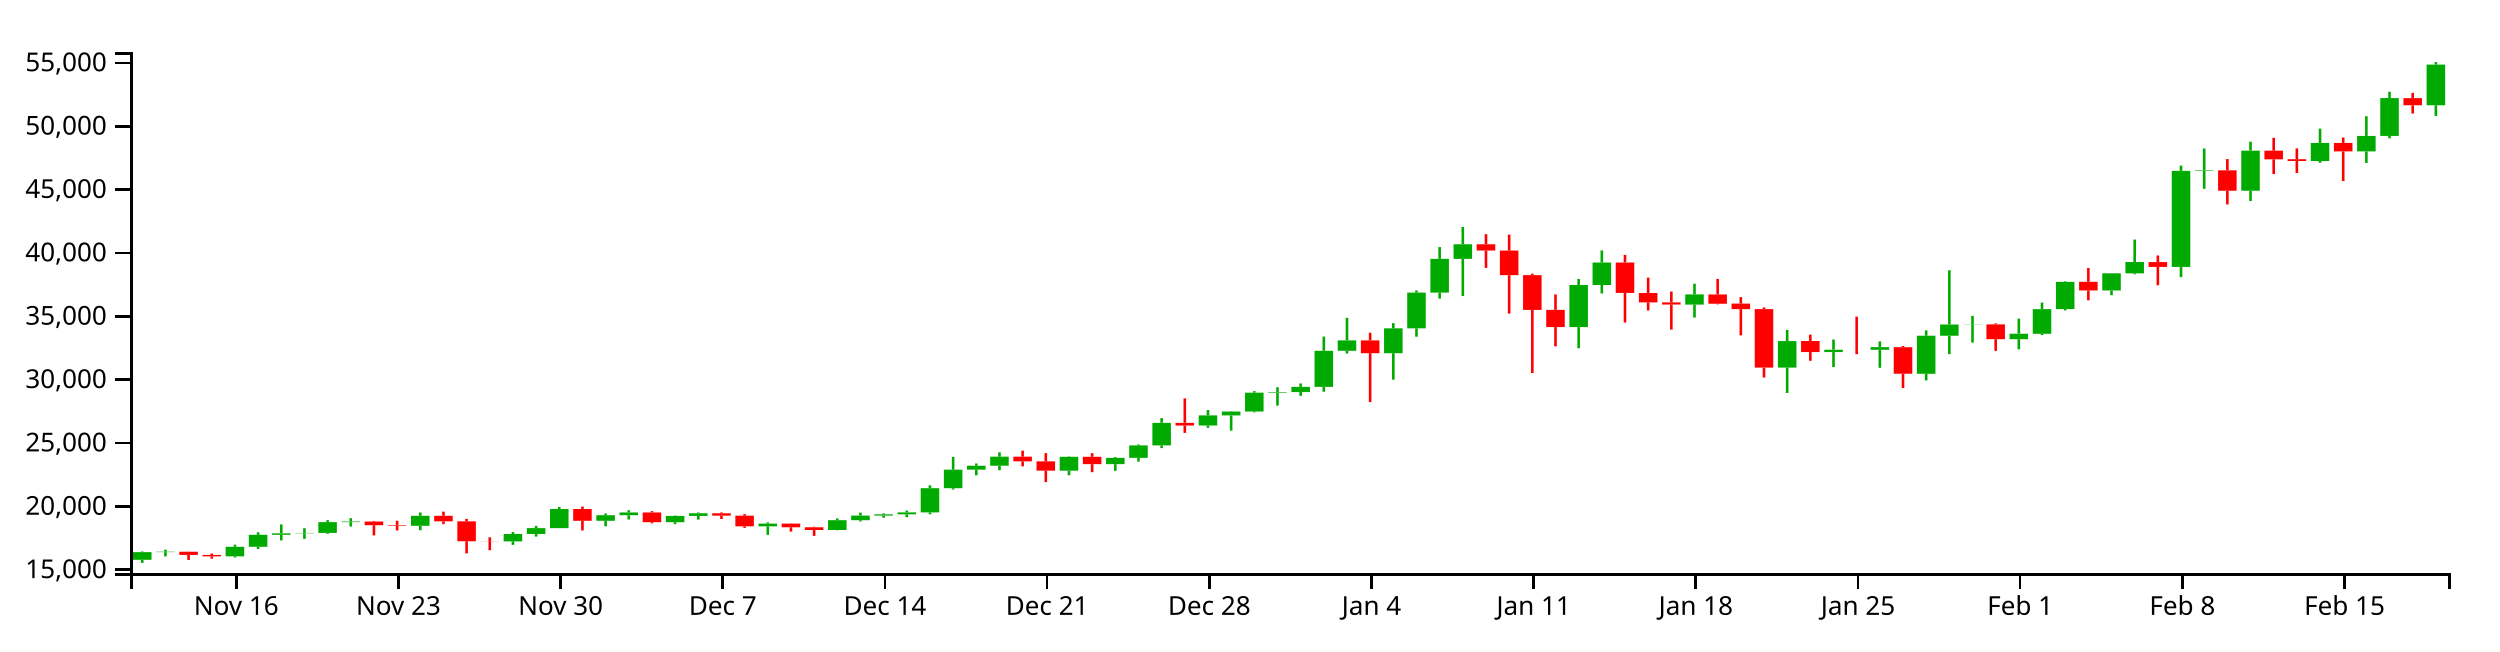
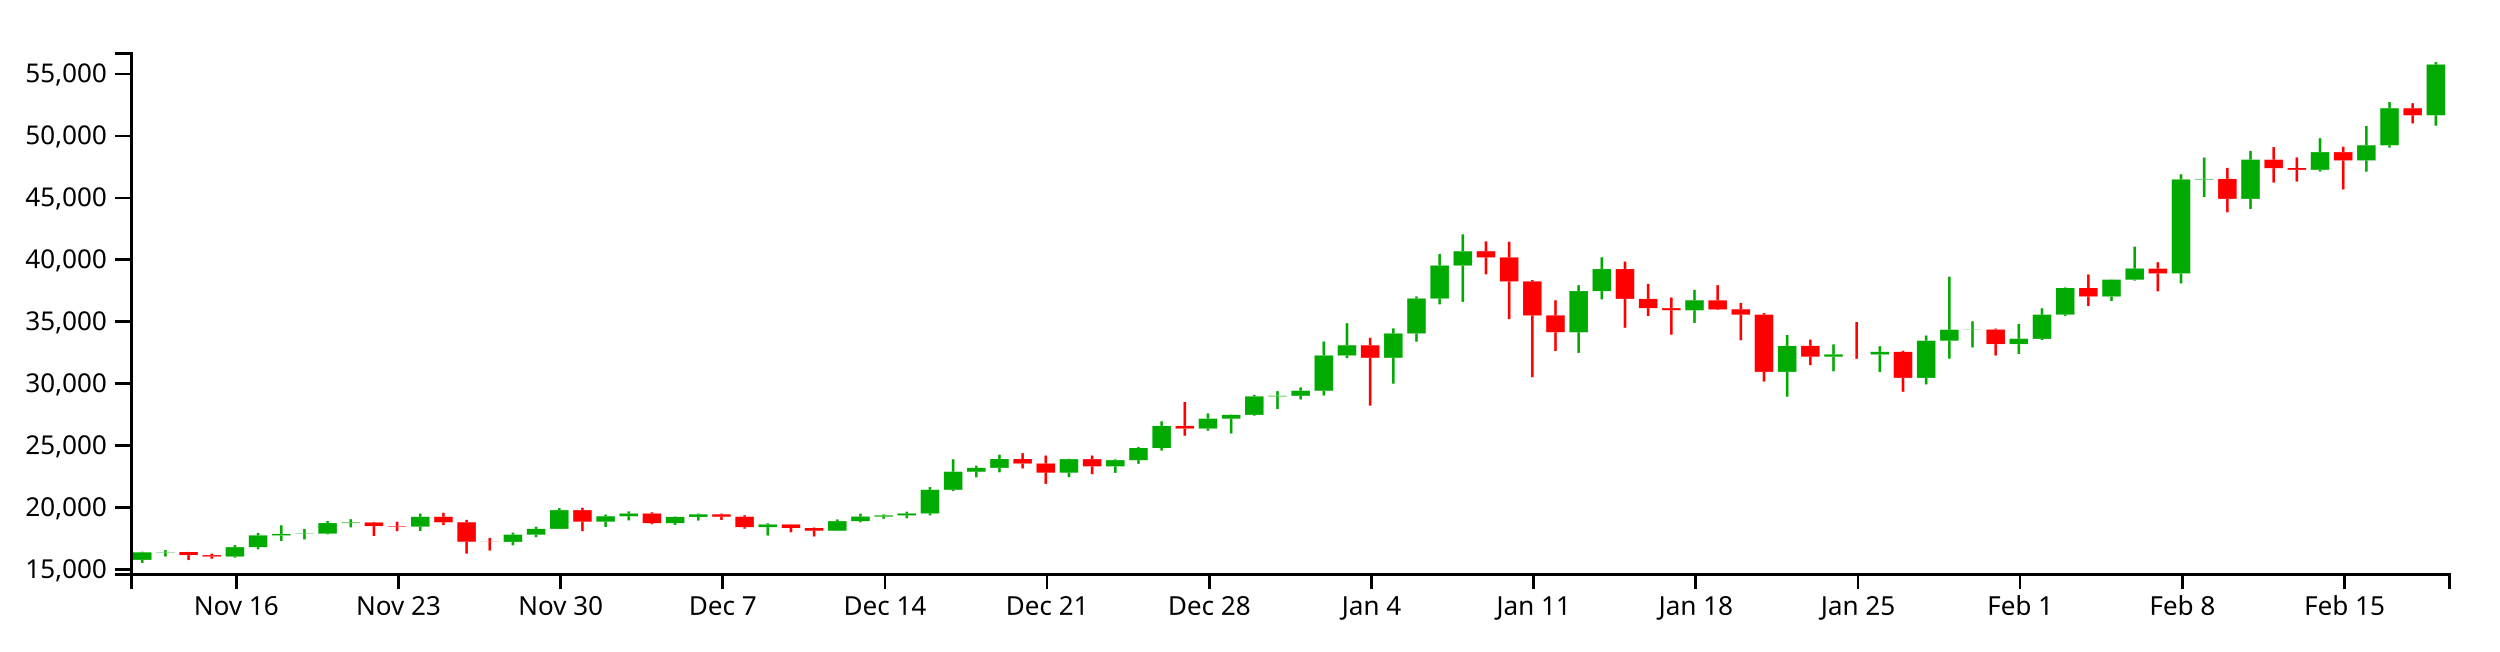
<svg xmlns="http://www.w3.org/2000/svg" version="1.1" width="960" height="250">
  <g transform="translate(50,20)">
    <style>.axis path,.axis line{fill:none;stroke:#000;shape-rendering:crispEdges;}path.candle{stroke:#000000;}path.candle.body{stroke-width:0;}path.candle.up{fill:#00AA00;stroke:#00AA00;}path.candle.down{fill:#FF0000;stroke:#FF0000;}</style>
    <g class="candlestick">
      <g class="data">
-         <path class="candle body up" d="M 1.068 194.968 l 7.117 0 L 8.185 192.012 l -7.117 0 L 1.068 194.968 M 9.964 192.012 l 7.117 0 L 17.081 191.871 l -7.117 0 L 9.964 192.012 M 36.653 193.641 l 7.117 0 L 43.77 189.96 l -7.117 0 L 36.653 193.641 M 45.55 189.962 l 7.117 0 L 52.667 185.357 l -7.117 0 L 45.55 189.962 M 54.446 185.357 l 7.117 0 L 61.563 184.789 l -7.117 0 L 54.446 185.357 M 63.343 184.781 l 7.117 0 L 70.46 184.659 l -7.117 0 L 63.343 184.781 M 72.239 184.659 l 7.117 0 L 79.356 180.509 l -7.117 0 L 72.239 184.659 M 81.136 180.509 l 7.117 0 L 88.253 180.275 l -7.117 0 L 81.136 180.509 M 107.825 181.909 l 7.117 0 L 114.942 178.055 l -7.117 0 L 107.825 181.909 M 143.411 187.887 l 7.117 0 L 150.528 185.063 l -7.117 0 L 143.411 187.887 M 152.307 185.063 l 7.117 0 L 159.424 182.799 l -7.117 0 L 152.307 185.063 M 161.204 182.799 l 7.117 0 L 168.321 175.447 l -7.117 0 L 161.204 182.799 M 178.996 179.977 l 7.117 0 L 186.114 177.84 l -7.117 0 L 178.996 179.977 M 187.893 177.84 l 7.117 0 L 195.01 176.78 l -7.117 0 L 187.893 177.84 M 205.686 180.534 l 7.117 0 L 212.803 178.115 l -7.117 0 L 205.686 180.534 M 214.582 178.115 l 7.117 0 L 221.699 177.085 l -7.117 0 L 214.582 178.115 M 241.271 182.122 l 7.117 0 L 248.389 181.066 l -7.117 0 L 241.271 182.122 M 267.961 183.522 l 7.117 0 L 275.078 179.764 l -7.117 0 L 267.961 183.522 M 276.857 179.764 l 7.117 0 L 283.974 177.982 l -7.117 0 L 276.857 179.764 M 285.754 177.982 l 7.117 0 L 292.871 177.504 l -7.117 0 L 285.754 177.982 M 294.65 177.502 l 7.117 0 L 301.767 176.758 l -7.117 0 L 294.65 177.502 M 303.547 176.758 l 7.117 0 L 310.664 167.468 l -7.117 0 L 303.547 176.758 M 312.443 167.468 l 7.117 0 L 319.56 160.356 l -7.117 0 L 312.443 167.468 M 321.339 160.356 l 7.117 0 L 328.457 158.846 l -7.117 0 L 321.339 160.356 M 330.236 158.846 l 7.117 0 L 337.353 155.371 l -7.117 0 L 330.236 158.846 M 356.925 160.732 l 7.117 0 L 364.042 155.423 l -7.117 0 L 356.925 160.732 M 374.718 158.238 l 7.117 0 L 381.835 155.82 l -7.117 0 L 374.718 158.238 M 383.615 155.821 l 7.117 0 L 390.732 151.036 l -7.117 0 L 383.615 155.821 M 392.511 151.036 l 7.117 0 L 399.628 142.369 l -7.117 0 L 392.511 151.036 M 410.304 143.4 l 7.117 0 L 417.421 139.518 l -7.117 0 L 410.304 143.4 M 419.2 139.518 l 7.117 0 L 426.317 138.031 l -7.117 0 L 419.2 139.518 M 428.097 138.031 l 7.117 0 L 435.214 130.777 l -7.117 0 L 428.097 138.031 M 436.993 130.777 l 7.117 0 L 444.11 130.543 l -7.117 0 L 436.993 130.777 M 445.89 130.543 l 7.117 0 L 453.007 128.558 l -7.117 0 L 445.89 130.543 M 454.786 128.558 l 7.117 0 L 461.903 114.705 l -7.117 0 L 454.786 128.558 M 463.683 114.715 l 7.117 0 L 470.8 110.707 l -7.117 0 L 463.683 114.715 M 481.475 115.623 l 7.117 0 L 488.593 106.087 l -7.117 0 L 481.475 115.623 M 490.372 106.087 l 7.117 0 L 497.489 92.365 l -7.117 0 L 490.372 106.087 M 499.268 92.365 l 7.117 0 L 506.385 79.407 l -7.117 0 L 499.268 92.365 M 508.165 79.406 l 7.117 0 L 515.282 73.808 l -7.117 0 L 508.165 79.406 M 552.647 105.602 l 7.117 0 L 559.764 89.435 l -7.117 0 L 552.647 105.602 M 561.543 89.435 l 7.117 0 L 568.661 80.807 l -7.117 0 L 561.543 89.435 M 597.129 96.96 l 7.117 0 L 604.246 93.037 l -7.117 0 L 597.129 96.96 M 632.715 121.16 l 7.117 0 L 639.832 110.974 l -7.117 0 L 632.715 121.16 M 650.508 115.194 l 7.117 0 L 657.625 114.309 l -7.117 0 L 650.508 115.194 M 668.301 114.336 l 7.117 0 L 675.418 113.297 l -7.117 0 L 668.301 114.336 M 686.094 123.543 l 7.117 0 L 693.211 108.932 l -7.117 0 L 686.094 123.543 M 694.99 108.915 l 7.117 0 L 702.107 104.614 l -7.117 0 L 694.99 108.915 M 703.886 104.643 l 7.117 0 L 711.004 104.562 l -7.117 0 L 703.886 104.643 M 721.679 110.255 l 7.117 0 L 728.796 108.146 l -7.117 0 L 721.679 110.255 M 730.576 108.191 l 7.117 0 L 737.693 98.706 l -7.117 0 L 730.576 108.191 M 739.472 98.675 l 7.117 0 L 746.589 88.231 l -7.117 0 L 739.472 98.675 M 757.265 91.551 l 7.117 0 L 764.382 84.964 l -7.117 0 L 757.265 91.551 M 766.162 84.968 l 7.117 0 L 773.279 80.6 l -7.117 0 L 766.162 84.968 M 783.954 82.504 l 7.117 0 L 791.072 45.623 l -7.117 0 L 783.954 82.504 M 792.851 45.623 l 7.117 0 L 799.968 45.401 l -7.117 0 L 792.851 45.623 M 810.644 53.249 l 7.117 0 L 817.761 37.863 l -7.117 0 L 810.644 53.249 M 837.333 41.818 l 7.117 0 L 844.45 34.903 l -7.117 0 L 837.333 41.818 M 855.126 38.147 l 7.117 0 L 862.243 32.199 l -7.117 0 L 855.126 38.147 M 864.022 32.199 l 7.117 0 L 871.14 17.667 l -7.117 0 L 864.022 32.199 M 881.815 20.427 l 7.117 0 L 888.932 4.797 l -7.117 0 L 881.815 20.427" />
-         <path class="candle body down" d="M 18.86 191.875 l 7.117 0 L 25.978 193.089 l -7.117 0 L 18.86 191.875 M 27.757 193.093 l 7.117 0 L 34.874 193.641 l -7.117 0 L 27.757 193.093 M 90.032 180.275 l 7.117 0 L 97.149 181.683 l -7.117 0 L 90.032 180.275 M 98.928 181.686 l 7.117 0 L 106.046 181.909 l -7.117 0 L 98.928 181.686 M 116.721 178.055 l 7.117 0 L 123.838 180.2 l -7.117 0 L 116.721 178.055 M 125.618 180.202 l 7.117 0 L 132.735 187.838 l -7.117 0 L 125.618 180.202 M 134.514 187.838 l 7.117 0 L 141.631 187.887 l -7.117 0 L 134.514 187.838 M 170.1 175.447 l 7.117 0 L 177.217 179.977 l -7.117 0 L 170.1 175.447 M 196.789 176.778 l 7.117 0 L 203.906 180.534 l -7.117 0 L 196.789 176.778 M 223.479 177.088 l 7.117 0 L 230.596 178.021 l -7.117 0 L 223.479 177.088 M 232.375 178.021 l 7.117 0 L 239.492 182.122 l -7.117 0 L 232.375 178.021 M 250.168 181.066 l 7.117 0 L 257.285 182.461 l -7.117 0 L 250.168 181.066 M 259.064 182.46 l 7.117 0 L 266.182 183.522 l -7.117 0 L 259.064 182.46 M 339.132 155.371 l 7.117 0 L 346.25 157.152 l -7.117 0 L 339.132 155.371 M 348.029 157.152 l 7.117 0 L 355.146 160.733 l -7.117 0 L 348.029 157.152 M 365.822 155.423 l 7.117 0 L 372.939 158.236 l -7.117 0 L 365.822 155.423 M 401.407 142.369 l 7.117 0 L 408.525 143.4 l -7.117 0 L 401.407 142.369 M 472.579 110.707 l 7.117 0 L 479.696 115.628 l -7.117 0 L 472.579 110.707 M 517.061 73.788 l 7.117 0 L 524.178 76.215 l -7.117 0 L 517.061 73.788 M 525.958 76.215 l 7.117 0 L 533.075 85.646 l -7.117 0 L 525.958 76.215 M 534.854 85.646 l 7.117 0 L 541.971 99.007 l -7.117 0 L 534.854 85.646 M 543.75 98.978 l 7.117 0 L 550.868 105.592 l -7.117 0 L 543.75 98.978 M 570.44 80.804 l 7.117 0 L 577.557 92.497 l -7.117 0 L 570.44 80.804 M 579.336 92.52 l 7.117 0 L 586.453 96.133 l -7.117 0 L 579.336 92.52 M 588.233 96.133 l 7.117 0 L 595.35 96.943 l -7.117 0 L 588.233 96.133 M 606.026 93.08 l 7.117 0 L 613.143 96.637 l -7.117 0 L 606.026 93.08 M 614.922 96.586 l 7.117 0 L 622.039 98.696 l -7.117 0 L 614.922 96.586 M 623.818 98.696 l 7.117 0 L 630.936 121.169 l -7.117 0 L 623.818 98.696 M 641.611 110.95 l 7.117 0 L 648.729 115.194 l -7.117 0 L 641.611 110.95 M 659.404 114.311 l 7.117 0 L 666.521 114.336 l -7.117 0 L 659.404 114.311 M 677.197 113.315 l 7.117 0 L 684.314 123.524 l -7.117 0 L 677.197 113.315 M 712.783 104.562 l 7.117 0 L 719.9 110.255 l -7.117 0 L 712.783 104.562 M 748.369 88.224 l 7.117 0 L 755.486 91.551 l -7.117 0 L 748.369 88.224 M 775.058 80.629 l 7.117 0 L 782.175 82.504 l -7.117 0 L 775.058 80.629 M 801.747 45.401 l 7.117 0 L 808.864 53.249 l -7.117 0 L 801.747 45.401 M 819.54 37.867 l 7.117 0 L 826.657 41.181 l -7.117 0 L 819.54 37.867 M 828.437 41.13 l 7.117 0 L 835.554 41.833 l -7.117 0 L 828.437 41.13 M 846.23 34.89 l 7.117 0 L 853.347 38.147 l -7.117 0 L 846.23 34.89 M 872.919 17.677 l 7.117 0 L 880.036 20.427 l -7.117 0 L 872.919 17.677" />
+         <path class="candle body up" d="M 1.068 194.994 l 7.117 0 L 8.185 192.102 l -7.117 0 L 1.068 194.994 M 9.964 192.102 l 7.117 0 L 17.081 191.965 l -7.117 0 L 9.964 192.102 M 36.653 193.696 l 7.117 0 L 43.77 190.095 l -7.117 0 L 36.653 193.696 M 45.55 190.097 l 7.117 0 L 52.667 185.593 l -7.117 0 L 45.55 190.097 M 54.446 185.593 l 7.117 0 L 61.563 185.038 l -7.117 0 L 54.446 185.593 M 63.343 185.03 l 7.117 0 L 70.46 184.911 l -7.117 0 L 63.343 185.03 M 72.239 184.911 l 7.117 0 L 79.356 180.851 l -7.117 0 L 72.239 184.911 M 81.136 180.851 l 7.117 0 L 88.253 180.622 l -7.117 0 L 81.136 180.851 M 107.825 182.22 l 7.117 0 L 114.942 178.451 l -7.117 0 L 107.825 182.22 M 143.411 188.068 l 7.117 0 L 150.528 185.305 l -7.117 0 L 143.411 188.068 M 152.307 185.305 l 7.117 0 L 159.424 183.092 l -7.117 0 L 152.307 185.305 M 161.204 183.091 l 7.117 0 L 168.321 175.9 l -7.117 0 L 161.204 183.091 M 178.996 180.331 l 7.117 0 L 186.114 178.241 l -7.117 0 L 178.996 180.331 M 187.893 178.241 l 7.117 0 L 195.01 177.204 l -7.117 0 L 187.893 178.241 M 205.686 180.876 l 7.117 0 L 212.803 178.509 l -7.117 0 L 205.686 180.876 M 214.582 178.509 l 7.117 0 L 221.699 177.502 l -7.117 0 L 214.582 178.509 M 241.271 182.429 l 7.117 0 L 248.389 181.396 l -7.117 0 L 241.271 182.429 M 267.961 183.798 l 7.117 0 L 275.078 180.123 l -7.117 0 L 267.961 183.798 M 276.857 180.123 l 7.117 0 L 283.974 178.379 l -7.117 0 L 276.857 180.123 M 285.754 178.379 l 7.117 0 L 292.871 177.912 l -7.117 0 L 285.754 178.379 M 294.65 177.91 l 7.117 0 L 301.767 177.183 l -7.117 0 L 294.65 177.91 M 303.547 177.183 l 7.117 0 L 310.664 168.096 l -7.117 0 L 303.547 177.183 M 312.443 168.096 l 7.117 0 L 319.56 161.139 l -7.117 0 L 312.443 168.096 M 321.339 161.139 l 7.117 0 L 328.457 159.662 l -7.117 0 L 321.339 161.139 M 330.236 159.662 l 7.117 0 L 337.353 156.263 l -7.117 0 L 330.236 159.662 M 356.925 161.507 l 7.117 0 L 364.042 156.314 l -7.117 0 L 356.925 161.507 M 374.718 159.067 l 7.117 0 L 381.835 156.703 l -7.117 0 L 374.718 159.067 M 383.615 156.704 l 7.117 0 L 390.732 152.023 l -7.117 0 L 383.615 156.704 M 392.511 152.023 l 7.117 0 L 399.628 143.546 l -7.117 0 L 392.511 152.023 M 410.304 144.554 l 7.117 0 L 417.421 140.757 l -7.117 0 L 410.304 144.554 M 419.2 140.756 l 7.117 0 L 426.317 139.302 l -7.117 0 L 419.2 140.756 M 428.097 139.302 l 7.117 0 L 435.214 132.207 l -7.117 0 L 428.097 139.302 M 436.993 132.207 l 7.117 0 L 444.11 131.979 l -7.117 0 L 436.993 132.207 M 445.89 131.979 l 7.117 0 L 453.007 130.036 l -7.117 0 L 445.89 131.979 M 454.786 130.036 l 7.117 0 L 461.903 116.487 l -7.117 0 L 454.786 130.036 M 463.683 116.496 l 7.117 0 L 470.8 112.576 l -7.117 0 L 463.683 116.496 M 481.475 117.385 l 7.117 0 L 488.593 108.057 l -7.117 0 L 481.475 117.385 M 490.372 108.057 l 7.117 0 L 497.489 94.635 l -7.117 0 L 490.372 108.057 M 499.268 94.635 l 7.117 0 L 506.385 81.96 l -7.117 0 L 499.268 94.635 M 508.165 81.959 l 7.117 0 L 515.282 76.484 l -7.117 0 L 508.165 81.959 M 552.647 107.583 l 7.117 0 L 559.764 91.77 l -7.117 0 L 552.647 107.583 M 561.543 91.77 l 7.117 0 L 568.661 83.33 l -7.117 0 L 561.543 91.77 M 597.129 99.13 l 7.117 0 L 604.246 95.292 l -7.117 0 L 597.129 99.13 M 632.715 122.8 l 7.117 0 L 639.832 112.837 l -7.117 0 L 632.715 122.8 M 650.508 116.965 l 7.117 0 L 657.625 116.099 l -7.117 0 L 650.508 116.965 M 668.301 116.126 l 7.117 0 L 675.418 115.109 l -7.117 0 L 668.301 116.126 M 686.094 125.131 l 7.117 0 L 693.211 110.84 l -7.117 0 L 686.094 125.131 M 694.99 110.824 l 7.117 0 L 702.107 106.616 l -7.117 0 L 694.99 110.824 M 703.886 106.644 l 7.117 0 L 711.004 106.565 l -7.117 0 L 703.886 106.644 M 721.679 112.134 l 7.117 0 L 728.796 110.071 l -7.117 0 L 721.679 112.134 M 730.576 110.115 l 7.117 0 L 737.693 100.838 l -7.117 0 L 730.576 110.115 M 739.472 100.807 l 7.117 0 L 746.589 90.592 l -7.117 0 L 739.472 100.807 M 757.265 93.839 l 7.117 0 L 764.382 87.396 l -7.117 0 L 757.265 93.839 M 766.162 87.4 l 7.117 0 L 773.279 83.128 l -7.117 0 L 766.162 87.4 M 783.954 84.99 l 7.117 0 L 791.072 48.916 l -7.117 0 L 783.954 84.99 M 792.851 48.916 l 7.117 0 L 799.968 48.699 l -7.117 0 L 792.851 48.916 M 810.644 56.375 l 7.117 0 L 817.761 41.325 l -7.117 0 L 810.644 56.375 M 837.333 45.194 l 7.117 0 L 844.45 38.43 l -7.117 0 L 837.333 45.194 M 855.126 41.604 l 7.117 0 L 862.243 35.785 l -7.117 0 L 855.126 41.604 M 864.022 35.785 l 7.117 0 L 871.14 21.572 l -7.117 0 L 864.022 35.785 M 881.815 24.271 l 7.117 0 L 888.932 4.789 l -7.117 0 L 881.815 24.271" />
+         <path class="candle body down" d="M 18.86 191.968 l 7.117 0 L 25.978 193.156 l -7.117 0 L 18.86 191.968 M 27.757 193.16 l 7.117 0 L 34.874 193.696 l -7.117 0 L 27.757 193.16 M 90.032 180.622 l 7.117 0 L 97.149 181.999 l -7.117 0 L 90.032 180.622 M 98.928 182.002 l 7.117 0 L 106.046 182.22 l -7.117 0 L 98.928 182.002 M 116.721 178.451 l 7.117 0 L 123.838 180.549 l -7.117 0 L 116.721 178.451 M 125.618 180.551 l 7.117 0 L 132.735 188.02 l -7.117 0 L 125.618 180.551 M 134.514 188.02 l 7.117 0 L 141.631 188.068 l -7.117 0 L 134.514 188.02 M 170.1 175.9 l 7.117 0 L 177.217 180.331 l -7.117 0 L 170.1 175.9 M 196.789 177.202 l 7.117 0 L 203.906 180.876 l -7.117 0 L 196.789 177.202 M 223.479 177.505 l 7.117 0 L 230.596 178.418 l -7.117 0 L 223.479 177.505 M 232.375 178.418 l 7.117 0 L 239.492 182.429 l -7.117 0 L 232.375 178.418 M 250.168 181.396 l 7.117 0 L 257.285 182.76 l -7.117 0 L 250.168 181.396 M 259.064 182.759 l 7.117 0 L 266.182 183.798 l -7.117 0 L 259.064 182.759 M 339.132 156.263 l 7.117 0 L 346.25 158.005 l -7.117 0 L 339.132 156.263 M 348.029 158.005 l 7.117 0 L 355.146 161.508 l -7.117 0 L 348.029 158.005 M 365.822 156.314 l 7.117 0 L 372.939 159.066 l -7.117 0 L 365.822 156.314 M 401.407 143.546 l 7.117 0 L 408.525 144.554 l -7.117 0 L 401.407 143.546 M 472.579 112.576 l 7.117 0 L 479.696 117.39 l -7.117 0 L 472.579 112.576 M 517.061 76.464 l 7.117 0 L 524.178 78.838 l -7.117 0 L 517.061 76.464 M 525.958 78.838 l 7.117 0 L 533.075 88.064 l -7.117 0 L 525.958 78.838 M 534.854 88.064 l 7.117 0 L 541.971 101.132 l -7.117 0 L 534.854 88.064 M 543.75 101.103 l 7.117 0 L 550.868 107.573 l -7.117 0 L 543.75 101.103 M 570.44 83.327 l 7.117 0 L 577.557 94.764 l -7.117 0 L 570.44 83.327 M 579.336 94.787 l 7.117 0 L 586.453 98.321 l -7.117 0 L 579.336 94.787 M 588.233 98.321 l 7.117 0 L 595.35 99.113 l -7.117 0 L 588.233 98.321 M 606.026 95.334 l 7.117 0 L 613.143 98.813 l -7.117 0 L 606.026 95.334 M 614.922 98.764 l 7.117 0 L 622.039 100.828 l -7.117 0 L 614.922 98.764 M 623.818 100.828 l 7.117 0 L 630.936 122.809 l -7.117 0 L 623.818 100.828 M 641.611 112.814 l 7.117 0 L 648.729 116.965 l -7.117 0 L 641.611 112.814 M 659.404 116.101 l 7.117 0 L 666.521 116.126 l -7.117 0 L 659.404 116.101 M 677.197 115.127 l 7.117 0 L 684.314 125.113 l -7.117 0 L 677.197 115.127 M 712.783 106.565 l 7.117 0 L 719.9 112.134 l -7.117 0 L 712.783 106.565 M 748.369 90.585 l 7.117 0 L 755.486 93.839 l -7.117 0 L 748.369 90.585 M 775.058 83.156 l 7.117 0 L 782.175 84.99 l -7.117 0 L 775.058 83.156 M 801.747 48.699 l 7.117 0 L 808.864 56.375 l -7.117 0 L 801.747 48.699 M 819.54 41.33 l 7.117 0 L 826.657 44.571 l -7.117 0 L 819.54 41.33 M 828.437 44.521 l 7.117 0 L 835.554 45.209 l -7.117 0 L 828.437 44.521 M 846.23 38.417 l 7.117 0 L 853.347 41.604 l -7.117 0 L 846.23 38.417 M 872.919 21.581 l 7.117 0 L 880.036 24.271 l -7.117 0 L 872.919 21.581" />
        <path class="candle body equal" />
-         <path class="candle wick up" d="M 4.626 191.774 L 4.626 192.012 M 4.626 194.968 L 4.626 196.154 M 13.523 191.096 L 13.523 191.871 M 13.523 192.012 L 13.523 193.664 M 40.212 189.15 L 40.212 189.96 M 40.212 193.641 L 40.212 194.094 M 49.108 184.387 L 49.108 185.357 M 49.108 189.962 L 49.108 190.814 M 58.005 181.379 L 58.005 184.789 M 58.005 185.357 L 58.005 187.522 M 66.901 182.825 L 66.901 184.659 M 66.901 184.781 L 66.901 186.932 M 75.798 179.733 L 75.798 180.509 M 75.798 184.659 L 75.798 184.965 M 84.694 178.999 L 84.694 180.275 M 84.694 180.509 L 84.694 182.198 M 111.383 176.795 L 111.383 178.055 M 111.383 181.909 L 111.383 183.612 M 146.969 184.281 L 146.969 185.063 M 146.969 187.887 L 146.969 189.22 M 155.866 181.948 L 155.866 182.799 M 155.866 185.063 L 155.866 186.05 M 164.762 174.633 L 164.762 175.447 M 164.762 182.799 L 164.762 182.799 M 182.555 177.169 L 182.555 177.84 M 182.555 179.977 L 182.555 182.094 M 191.451 175.923 L 191.451 176.78 M 191.451 177.84 L 191.451 179.48 M 209.244 177.972 L 209.244 178.115 M 209.244 180.534 L 209.244 181.266 M 218.141 176.79 L 218.141 177.085 M 218.141 178.115 L 218.141 179.529 M 244.83 180.587 L 244.83 181.066 M 244.83 182.122 L 244.83 185.403 M 271.519 179.083 L 271.519 179.764 M 271.519 183.522 L 271.519 183.599 M 280.416 176.833 L 280.416 177.982 M 280.416 179.764 L 280.416 180.239 M 289.312 177.135 L 289.312 177.504 M 289.312 177.982 L 289.312 178.833 M 298.209 176.06 L 298.209 176.758 M 298.209 177.502 L 298.209 178.59 M 307.105 166.376 L 307.105 167.468 M 307.105 176.758 L 307.105 177.478 M 316.002 155.476 L 316.002 160.356 M 316.002 167.468 L 316.002 167.982 M 324.898 157.981 L 324.898 158.846 M 324.898 160.356 L 324.898 162.532 M 333.794 153.668 L 333.794 155.371 M 333.794 158.846 L 333.794 160.585 M 360.484 155.295 L 360.484 155.423 M 360.484 160.732 L 360.484 162.515 M 378.277 155.503 L 378.277 155.82 M 378.277 158.238 L 378.277 160.812 M 387.173 150.659 L 387.173 151.036 M 387.173 155.821 L 387.173 157.259 M 396.07 140.551 L 396.07 142.369 M 396.07 151.036 L 396.07 152.07 M 413.862 137.471 L 413.862 139.518 M 413.862 143.4 L 413.862 144.279 M 422.759 137.909 L 422.759 138.031 M 422.759 139.518 L 422.759 145.354 M 431.655 130.191 L 431.655 130.777 M 431.655 138.031 L 431.655 138.347 M 440.552 128.712 L 440.552 130.543 M 440.552 130.777 L 440.552 135.768 M 449.448 127.252 L 449.448 128.558 M 449.448 130.543 L 449.448 131.999 M 458.345 109.247 L 458.345 114.705 M 458.345 128.558 L 458.345 130.432 M 467.241 102.055 L 467.241 110.707 M 467.241 114.715 L 467.241 115.753 M 485.034 104.089 L 485.034 106.087 M 485.034 115.623 L 485.034 125.792 M 493.93 91.538 L 493.93 92.365 M 493.93 106.087 L 493.93 109.306 M 502.827 74.868 L 502.827 79.407 M 502.827 92.365 L 502.827 94.649 M 511.723 67.155 L 511.723 73.808 M 511.723 79.406 L 511.723 93.676 M 556.206 87.106 L 556.206 89.435 M 556.206 105.602 L 556.206 113.724 M 565.102 76.157 L 565.102 80.807 M 565.102 89.435 L 565.102 92.696 M 600.688 88.956 L 600.688 93.037 M 600.688 96.96 L 600.688 101.948 M 636.273 106.685 L 636.273 110.974 M 636.273 121.16 L 636.273 130.902 M 654.066 110.362 L 654.066 114.309 M 654.066 115.194 L 654.066 120.926 M 671.859 111.087 L 671.859 113.297 M 671.859 114.336 L 671.859 121.231 M 689.652 106.892 L 689.652 108.932 M 689.652 123.543 L 689.652 126.074 M 698.549 83.788 L 698.549 104.614 M 698.549 108.915 L 698.549 115.985 M 707.445 101.301 L 707.445 104.562 M 707.445 104.643 L 707.445 111.559 M 725.238 102.351 L 725.238 108.146 M 725.238 110.255 L 725.238 114.132 M 734.134 96.185 L 734.134 98.706 M 734.134 108.191 L 734.134 108.673 M 743.031 88.018 L 743.031 88.231 M 743.031 98.675 L 743.031 99.211 M 760.824 84.867 L 760.824 84.964 M 760.824 91.551 L 760.824 93.335 M 769.72 71.994 L 769.72 80.6 M 769.72 84.968 L 769.72 85.325 M 787.513 43.581 L 787.513 45.623 M 787.513 82.504 L 787.513 86.43 M 796.409 37.023 L 796.409 45.401 M 796.409 45.623 L 796.409 52.502 M 814.202 34.411 L 814.202 37.863 M 814.202 53.249 L 814.202 57.208 M 840.892 29.406 L 840.892 34.903 M 840.892 41.818 L 840.892 42.512 M 858.685 24.629 L 858.685 32.199 M 858.685 38.147 L 858.685 42.563 M 867.581 15.239 L 867.581 17.667 M 867.581 32.199 L 867.581 33.106 M 885.374 3.846 L 885.374 4.797 M 885.374 20.427 L 885.374 24.526" style="stroke-width: 1px;" />
-         <path class="candle wick down" d="M 22.419 191.841 L 22.419 191.875 M 22.419 193.089 L 22.419 195.038 M 31.315 192.556 L 31.315 193.093 M 31.315 193.641 L 31.315 194.528 M 93.591 180.05 L 93.591 180.275 M 93.591 181.683 L 93.591 185.593 M 102.487 179.972 L 102.487 181.686 M 102.487 181.909 L 102.487 183.7 M 120.28 176.477 L 120.28 178.055 M 120.28 180.2 L 120.28 181.265 M 129.176 179.247 L 129.176 180.202 M 129.176 187.838 L 129.176 192.517 M 138.073 186.339 L 138.073 187.838 M 138.073 187.887 L 138.073 191.3 M 173.659 174.512 L 173.659 175.447 M 173.659 179.977 L 173.659 183.694 M 200.348 176.269 L 200.348 176.778 M 200.348 180.534 L 200.348 180.949 M 227.037 176.785 L 227.037 177.088 M 227.037 178.021 L 227.037 179.306 M 235.934 177.399 L 235.934 178.021 M 235.934 182.122 L 235.934 182.726 M 253.727 180.988 L 253.727 181.066 M 253.727 182.461 L 253.727 184.132 M 262.623 182.275 L 262.623 182.46 M 262.623 183.522 L 262.623 185.781 M 342.691 153.067 L 342.691 155.371 M 342.691 157.152 L 342.691 159.077 M 351.587 154.002 L 351.587 157.152 M 351.587 160.733 L 351.587 165.135 M 369.38 154.016 L 369.38 155.423 M 369.38 158.236 L 369.38 161.315 M 404.966 132.984 L 404.966 142.369 M 404.966 143.4 L 404.966 146.23 M 476.138 107.787 L 476.138 110.707 M 476.138 115.628 L 476.138 134.405 M 520.62 69.929 L 520.62 73.788 M 520.62 76.215 L 520.62 82.873 M 529.516 70.075 L 529.516 76.215 M 529.516 85.646 L 529.516 100.434 M 538.413 85.088 L 538.413 85.646 M 538.413 99.007 L 538.413 123.262 M 547.309 93.053 L 547.309 98.978 M 547.309 105.592 L 547.309 112.989 M 573.998 77.871 L 573.998 80.804 M 573.998 92.497 L 573.998 103.856 M 582.895 86.62 L 582.895 92.52 M 582.895 96.133 L 582.895 99.234 M 591.791 91.96 L 591.791 96.133 M 591.791 96.943 L 591.791 106.571 M 609.584 87.106 L 609.584 93.08 M 609.584 96.637 L 609.584 96.867 M 618.481 94.088 L 618.481 96.586 M 618.481 98.696 L 618.481 108.761 M 627.377 98.055 L 627.377 98.696 M 627.377 121.169 L 627.377 124.96 M 645.17 108.488 L 645.17 110.95 M 645.17 115.194 L 645.17 118.541 M 662.963 101.583 L 662.963 114.311 M 662.963 114.336 L 662.963 116.011 M 680.756 112.861 L 680.756 113.315 M 680.756 123.524 L 680.756 128.996 M 716.341 104.173 L 716.341 104.562 M 716.341 110.255 L 716.341 114.738 M 751.927 82.93 L 751.927 88.224 M 751.927 91.551 L 751.927 95.321 M 778.617 78.104 L 778.617 80.629 M 778.617 82.504 L 778.617 89.534 M 805.306 41.072 L 805.306 45.401 M 805.306 53.249 L 805.306 58.508 M 823.099 32.918 L 823.099 37.867 M 823.099 41.181 L 823.099 46.839 M 831.995 36.985 L 831.995 41.13 M 831.995 41.833 L 831.995 46.461 M 849.788 32.795 L 849.788 34.89 M 849.788 38.147 L 849.788 49.536 M 876.477 15.671 L 876.477 17.677 M 876.477 20.427 L 876.477 23.594" style="stroke-width: 1px;" />
+         <path class="candle wick up" d="M 4.626 191.87 L 4.626 192.102 M 4.626 194.994 L 4.626 196.154 M 13.523 191.207 L 13.523 191.965 M 13.523 192.102 L 13.523 193.718 M 40.212 189.303 L 40.212 190.095 M 40.212 193.696 L 40.212 194.139 M 49.108 184.644 L 49.108 185.593 M 49.108 190.097 L 49.108 190.931 M 58.005 181.702 L 58.005 185.038 M 58.005 185.593 L 58.005 187.711 M 66.901 183.116 L 66.901 184.911 M 66.901 185.03 L 66.901 187.134 M 75.798 180.092 L 75.798 180.851 M 75.798 184.911 L 75.798 185.209 M 84.694 179.375 L 84.694 180.622 M 84.694 180.851 L 84.694 182.503 M 111.383 177.218 L 111.383 178.451 M 111.383 182.22 L 111.383 183.886 M 146.969 184.541 L 146.969 185.305 M 146.969 188.068 L 146.969 189.372 M 155.866 182.258 L 155.866 183.092 M 155.866 185.305 L 155.866 186.271 M 164.762 175.104 L 164.762 175.9 M 164.762 183.091 L 164.762 183.092 M 182.555 177.584 L 182.555 178.241 M 182.555 180.331 L 182.555 182.401 M 191.451 176.366 L 191.451 177.204 M 191.451 178.241 L 191.451 179.844 M 209.244 178.37 L 209.244 178.509 M 209.244 180.876 L 209.244 181.592 M 218.141 177.213 L 218.141 177.502 M 218.141 178.509 L 218.141 179.893 M 244.83 180.928 L 244.83 181.396 M 244.83 182.429 L 244.83 185.638 M 271.519 179.457 L 271.519 180.123 M 271.519 183.798 L 271.519 183.873 M 280.416 177.256 L 280.416 178.379 M 280.416 180.123 L 280.416 180.587 M 289.312 177.551 L 289.312 177.912 M 289.312 178.379 L 289.312 179.212 M 298.209 176.499 L 298.209 177.183 M 298.209 177.91 L 298.209 178.974 M 307.105 167.027 L 307.105 168.096 M 307.105 177.183 L 307.105 177.886 M 316.002 156.366 L 316.002 161.139 M 316.002 168.096 L 316.002 168.598 M 324.898 158.816 L 324.898 159.662 M 324.898 161.139 L 324.898 163.267 M 333.794 154.598 L 333.794 156.263 M 333.794 159.662 L 333.794 161.363 M 360.484 156.189 L 360.484 156.314 M 360.484 161.507 L 360.484 163.251 M 378.277 156.392 L 378.277 156.703 M 378.277 159.067 L 378.277 161.585 M 387.173 151.654 L 387.173 152.023 M 387.173 156.704 L 387.173 158.11 M 396.07 141.767 L 396.07 143.546 M 396.07 152.023 L 396.07 153.034 M 413.862 138.755 L 413.862 140.757 M 413.862 144.554 L 413.862 145.414 M 422.759 139.183 L 422.759 139.302 M 422.759 140.756 L 422.759 146.465 M 431.655 131.634 L 431.655 132.207 M 431.655 139.302 L 431.655 139.611 M 440.552 130.187 L 440.552 131.979 M 440.552 132.207 L 440.552 137.089 M 449.448 128.759 L 449.448 130.036 M 449.448 131.979 L 449.448 133.402 M 458.345 111.148 L 458.345 116.487 M 458.345 130.036 L 458.345 131.87 M 467.241 104.113 L 467.241 112.576 M 467.241 116.496 L 467.241 117.512 M 485.034 106.103 L 485.034 108.057 M 485.034 117.385 L 485.034 127.331 M 493.93 93.827 L 493.93 94.635 M 493.93 108.057 L 493.93 111.205 M 502.827 77.521 L 502.827 81.96 M 502.827 94.635 L 502.827 96.869 M 511.723 69.977 L 511.723 76.484 M 511.723 81.959 L 511.723 95.917 M 556.206 89.492 L 556.206 91.77 M 556.206 107.583 L 556.206 115.527 M 565.102 78.782 L 565.102 83.33 M 565.102 91.77 L 565.102 94.959 M 600.688 91.301 L 600.688 95.292 M 600.688 99.13 L 600.688 104.009 M 636.273 108.642 L 636.273 112.837 M 636.273 122.8 L 636.273 132.329 M 654.066 112.238 L 654.066 116.099 M 654.066 116.965 L 654.066 122.572 M 671.859 112.948 L 671.859 115.109 M 671.859 116.126 L 671.859 122.87 M 689.652 108.845 L 689.652 110.84 M 689.652 125.131 L 689.652 127.607 M 698.549 86.246 L 698.549 106.616 M 698.549 110.824 L 698.549 117.739 M 707.445 103.376 L 707.445 106.565 M 707.445 106.644 L 707.445 113.409 M 725.238 104.402 L 725.238 110.071 M 725.238 112.134 L 725.238 115.926 M 734.134 98.372 L 734.134 100.838 M 734.134 110.115 L 734.134 110.587 M 743.031 90.383 L 743.031 90.592 M 743.031 100.807 L 743.031 101.332 M 760.824 87.301 L 760.824 87.396 M 760.824 93.839 L 760.824 95.584 M 769.72 74.71 L 769.72 83.128 M 769.72 87.4 L 769.72 87.75 M 787.513 46.918 L 787.513 48.916 M 787.513 84.99 L 787.513 88.83 M 796.409 40.504 L 796.409 48.699 M 796.409 48.916 L 796.409 55.645 M 814.202 37.949 L 814.202 41.325 M 814.202 56.375 L 814.202 60.248 M 840.892 33.053 L 840.892 38.43 M 840.892 45.194 L 840.892 45.873 M 858.685 28.381 L 858.685 35.785 M 858.685 41.604 L 858.685 45.923 M 867.581 19.196 L 867.581 21.572 M 867.581 35.785 L 867.581 36.673 M 885.374 3.846 L 885.374 4.789 M 885.374 24.271 L 885.374 28.281" style="stroke-width: 1px;" />
+         <path class="candle wick down" d="M 22.419 191.935 L 22.419 191.968 M 22.419 193.156 L 22.419 195.062 M 31.315 192.635 L 31.315 193.16 M 31.315 193.696 L 31.315 194.564 M 93.591 180.402 L 93.591 180.622 M 93.591 181.999 L 93.591 185.824 M 102.487 180.326 L 102.487 182.002 M 102.487 182.22 L 102.487 183.972 M 120.28 176.908 L 120.28 178.451 M 120.28 180.549 L 120.28 181.591 M 129.176 179.617 L 129.176 180.551 M 129.176 188.02 L 129.176 192.597 M 138.073 186.554 L 138.073 188.02 M 138.073 188.068 L 138.073 191.406 M 173.659 174.986 L 173.659 175.9 M 173.659 180.331 L 173.659 183.967 M 200.348 176.704 L 200.348 177.202 M 200.348 180.876 L 200.348 181.281 M 227.037 177.209 L 227.037 177.505 M 227.037 178.418 L 227.037 179.675 M 235.934 177.809 L 235.934 178.418 M 235.934 182.429 L 235.934 183.02 M 253.727 181.319 L 253.727 181.396 M 253.727 182.76 L 253.727 184.395 M 262.623 182.579 L 262.623 182.759 M 262.623 183.798 L 262.623 186.008 M 342.691 154.01 L 342.691 156.263 M 342.691 158.005 L 342.691 159.888 M 351.587 154.925 L 351.587 158.005 M 351.587 161.508 L 351.587 165.814 M 369.38 154.938 L 369.38 156.314 M 369.38 159.066 L 369.38 162.077 M 404.966 134.366 L 404.966 143.546 M 404.966 144.554 L 404.966 147.322 M 476.138 109.72 L 476.138 112.576 M 476.138 117.39 L 476.138 135.756 M 520.62 72.69 L 520.62 76.464 M 520.62 78.838 L 520.62 85.351 M 529.516 72.833 L 529.516 78.838 M 529.516 88.064 L 529.516 102.528 M 538.413 87.517 L 538.413 88.064 M 538.413 101.132 L 538.413 124.856 M 547.309 95.308 L 547.309 101.103 M 547.309 107.573 L 547.309 114.808 M 573.998 80.459 L 573.998 83.327 M 573.998 94.764 L 573.998 105.874 M 582.895 89.016 L 582.895 94.787 M 582.895 98.321 L 582.895 101.354 M 591.791 94.239 L 591.791 98.321 M 591.791 99.113 L 591.791 108.53 M 609.584 89.492 L 609.584 95.334 M 609.584 98.813 L 609.584 99.039 M 618.481 96.32 L 618.481 98.764 M 618.481 100.828 L 618.481 110.672 M 627.377 100.201 L 627.377 100.828 M 627.377 122.809 L 627.377 126.517 M 645.17 110.406 L 645.17 112.814 M 645.17 116.965 L 645.17 120.239 M 662.963 103.652 L 662.963 116.101 M 662.963 116.126 L 662.963 117.764 M 680.756 114.683 L 680.756 115.127 M 680.756 125.113 L 680.756 130.465 M 716.341 106.185 L 716.341 106.565 M 716.341 112.134 L 716.341 116.519 M 751.927 85.406 L 751.927 90.585 M 751.927 93.839 L 751.927 97.526 M 778.617 80.686 L 778.617 83.156 M 778.617 84.99 L 778.617 91.867 M 805.306 44.465 L 805.306 48.699 M 805.306 56.375 L 805.306 61.519 M 823.099 36.488 L 823.099 41.33 M 823.099 44.571 L 823.099 50.105 M 831.995 40.466 L 831.995 44.521 M 831.995 45.209 L 831.995 49.736 M 849.788 36.369 L 849.788 38.417 M 849.788 41.604 L 849.788 52.743 M 876.477 19.619 L 876.477 21.581 M 876.477 24.271 L 876.477 27.368" style="stroke-width: 1px;" />
        <path class="candle wick equal" style="stroke-width: 1px;" />
      </g>
    </g>
    <g class="x axis" transform="translate(0,200)" fill="none" font-size="10" font-family="sans-serif" text-anchor="middle">
      <path class="domain" stroke="#000" d="M0.5,6V0.5H890.5V6" />
      <g class="tick" opacity="1" transform="translate(40.21192,0)">
        <line stroke="#000" y2="6" x1="0.5" x2="0.5" />
        <text fill="#000" y="9" x="0.5" dy="0.71em">Nov 16</text>
      </g>
      <g class="tick" opacity="1" transform="translate(102.487,0)">
        <line stroke="#000" y2="6" x1="0.5" x2="0.5" />
        <text fill="#000" y="9" x="0.5" dy="0.71em">Nov 23</text>
      </g>
      <g class="tick" opacity="1" transform="translate(164.7621,0)">
        <line stroke="#000" y2="6" x1="0.5" x2="0.5" />
        <text fill="#000" y="9" x="0.5" dy="0.71em">Nov 30</text>
      </g>
      <g class="tick" opacity="1" transform="translate(227.0372,0)">
        <line stroke="#000" y2="6" x1="0.5" x2="0.5" />
        <text fill="#000" y="9" x="0.5" dy="0.71em">Dec  7</text>
      </g>
      <g class="tick" opacity="1" transform="translate(289.3123,0)">
        <line stroke="#000" y2="6" x1="0.5" x2="0.5" />
        <text fill="#000" y="9" x="0.5" dy="0.71em">Dec 14</text>
      </g>
      <g class="tick" opacity="1" transform="translate(351.5874,0)">
        <line stroke="#000" y2="6" x1="0.5" x2="0.5" />
        <text fill="#000" y="9" x="0.5" dy="0.71em">Dec 21</text>
      </g>
      <g class="tick" opacity="1" transform="translate(413.8625,0)">
        <line stroke="#000" y2="6" x1="0.5" x2="0.5" />
        <text fill="#000" y="9" x="0.5" dy="0.71em">Dec 28</text>
      </g>
      <g class="tick" opacity="1" transform="translate(476.1375,0)">
        <line stroke="#000" y2="6" x1="0.5" x2="0.5" />
        <text fill="#000" y="9" x="0.5" dy="0.71em">Jan  4</text>
      </g>
      <g class="tick" opacity="1" transform="translate(538.4126,0)">
        <line stroke="#000" y2="6" x1="0.5" x2="0.5" />
        <text fill="#000" y="9" x="0.5" dy="0.71em">Jan 11</text>
      </g>
      <g class="tick" opacity="1" transform="translate(600.6877,0)">
        <line stroke="#000" y2="6" x1="0.5" x2="0.5" />
        <text fill="#000" y="9" x="0.5" dy="0.71em">Jan 18</text>
      </g>
      <g class="tick" opacity="1" transform="translate(662.9628,0)">
        <line stroke="#000" y2="6" x1="0.5" x2="0.5" />
        <text fill="#000" y="9" x="0.5" dy="0.71em">Jan 25</text>
      </g>
      <g class="tick" opacity="1" transform="translate(725.2379,0)">
        <line stroke="#000" y2="6" x1="0.5" x2="0.5" />
        <text fill="#000" y="9" x="0.5" dy="0.71em">Feb  1</text>
      </g>
      <g class="tick" opacity="1" transform="translate(787.513,0)">
        <line stroke="#000" y2="6" x1="0.5" x2="0.5" />
        <text fill="#000" y="9" x="0.5" dy="0.71em">Feb  8</text>
      </g>
      <g class="tick" opacity="1" transform="translate(849.7881,0)">
        <line stroke="#000" y2="6" x1="0.5" x2="0.5" />
        <text fill="#000" y="9" x="0.5" dy="0.71em">Feb 15</text>
      </g>
    </g>
    <g class="y axis" fill="none" font-size="10" font-family="sans-serif" text-anchor="end">
      <path class="domain" stroke="#000" d="M-6,200.5H0.5V0.5H-6" />
-       <g class="tick" opacity="1" transform="translate(0,198.2981)">
+       <g class="tick" opacity="1" transform="translate(0,198.2512)">
        <line stroke="#000" x2="-6" y1="0.5" y2="0.5" />
        <text fill="#000" x="-9" y="0.5" dy="0.32em">15,000</text>
      </g>
-       <g class="tick" opacity="1" transform="translate(0,173.9673)">
+       <g class="tick" opacity="1" transform="translate(0,174.4526)">
        <line stroke="#000" x2="-6" y1="0.5" y2="0.5" />
        <text fill="#000" x="-9" y="0.5" dy="0.32em">20,000</text>
      </g>
-       <g class="tick" opacity="1" transform="translate(0,149.6364)">
+       <g class="tick" opacity="1" transform="translate(0,150.654)">
        <line stroke="#000" x2="-6" y1="0.5" y2="0.5" />
        <text fill="#000" x="-9" y="0.5" dy="0.32em">25,000</text>
      </g>
-       <g class="tick" opacity="1" transform="translate(0,125.3056)">
+       <g class="tick" opacity="1" transform="translate(0,126.8553)">
        <line stroke="#000" x2="-6" y1="0.5" y2="0.5" />
        <text fill="#000" x="-9" y="0.5" dy="0.32em">30,000</text>
      </g>
-       <g class="tick" opacity="1" transform="translate(0,100.9748)">
+       <g class="tick" opacity="1" transform="translate(0,103.0567)">
        <line stroke="#000" x2="-6" y1="0.5" y2="0.5" />
        <text fill="#000" x="-9" y="0.5" dy="0.32em">35,000</text>
      </g>
-       <g class="tick" opacity="1" transform="translate(0,76.64397)">
+       <g class="tick" opacity="1" transform="translate(0,79.25813)">
        <line stroke="#000" x2="-6" y1="0.5" y2="0.5" />
        <text fill="#000" x="-9" y="0.5" dy="0.32em">40,000</text>
      </g>
-       <g class="tick" opacity="1" transform="translate(0,52.31315)">
+       <g class="tick" opacity="1" transform="translate(0,55.45953)">
        <line stroke="#000" x2="-6" y1="0.5" y2="0.5" />
        <text fill="#000" x="-9" y="0.5" dy="0.32em">45,000</text>
      </g>
-       <g class="tick" opacity="1" transform="translate(0,27.98233)">
+       <g class="tick" opacity="1" transform="translate(0,31.66092)">
        <line stroke="#000" x2="-6" y1="0.5" y2="0.5" />
        <text fill="#000" x="-9" y="0.5" dy="0.32em">50,000</text>
      </g>
-       <g class="tick" opacity="1" transform="translate(0,3.651507)">
+       <g class="tick" opacity="1" transform="translate(0,7.862312)">
        <line stroke="#000" x2="-6" y1="0.5" y2="0.5" />
        <text fill="#000" x="-9" y="0.5" dy="0.32em">55,000</text>
      </g>
      <text transform="rotate(-90)" y="6" dy=".71em" style="text-anchor: end;">Price ($)</text>
    </g>
  </g>
</svg>
